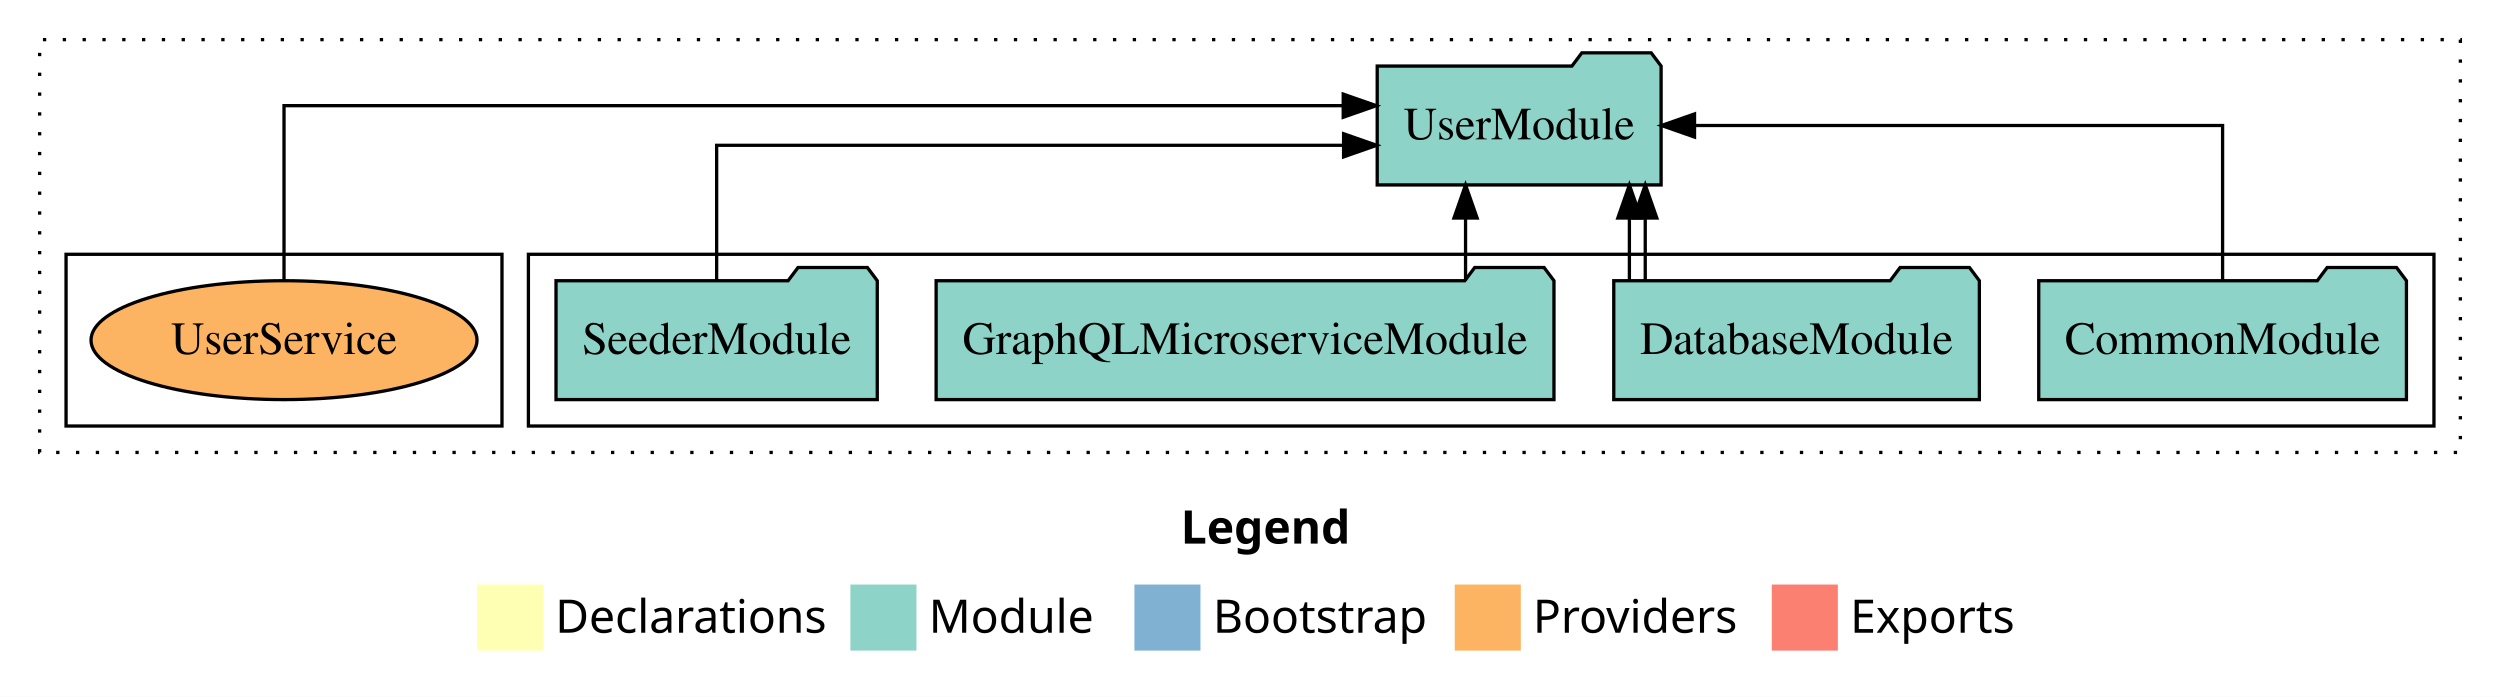
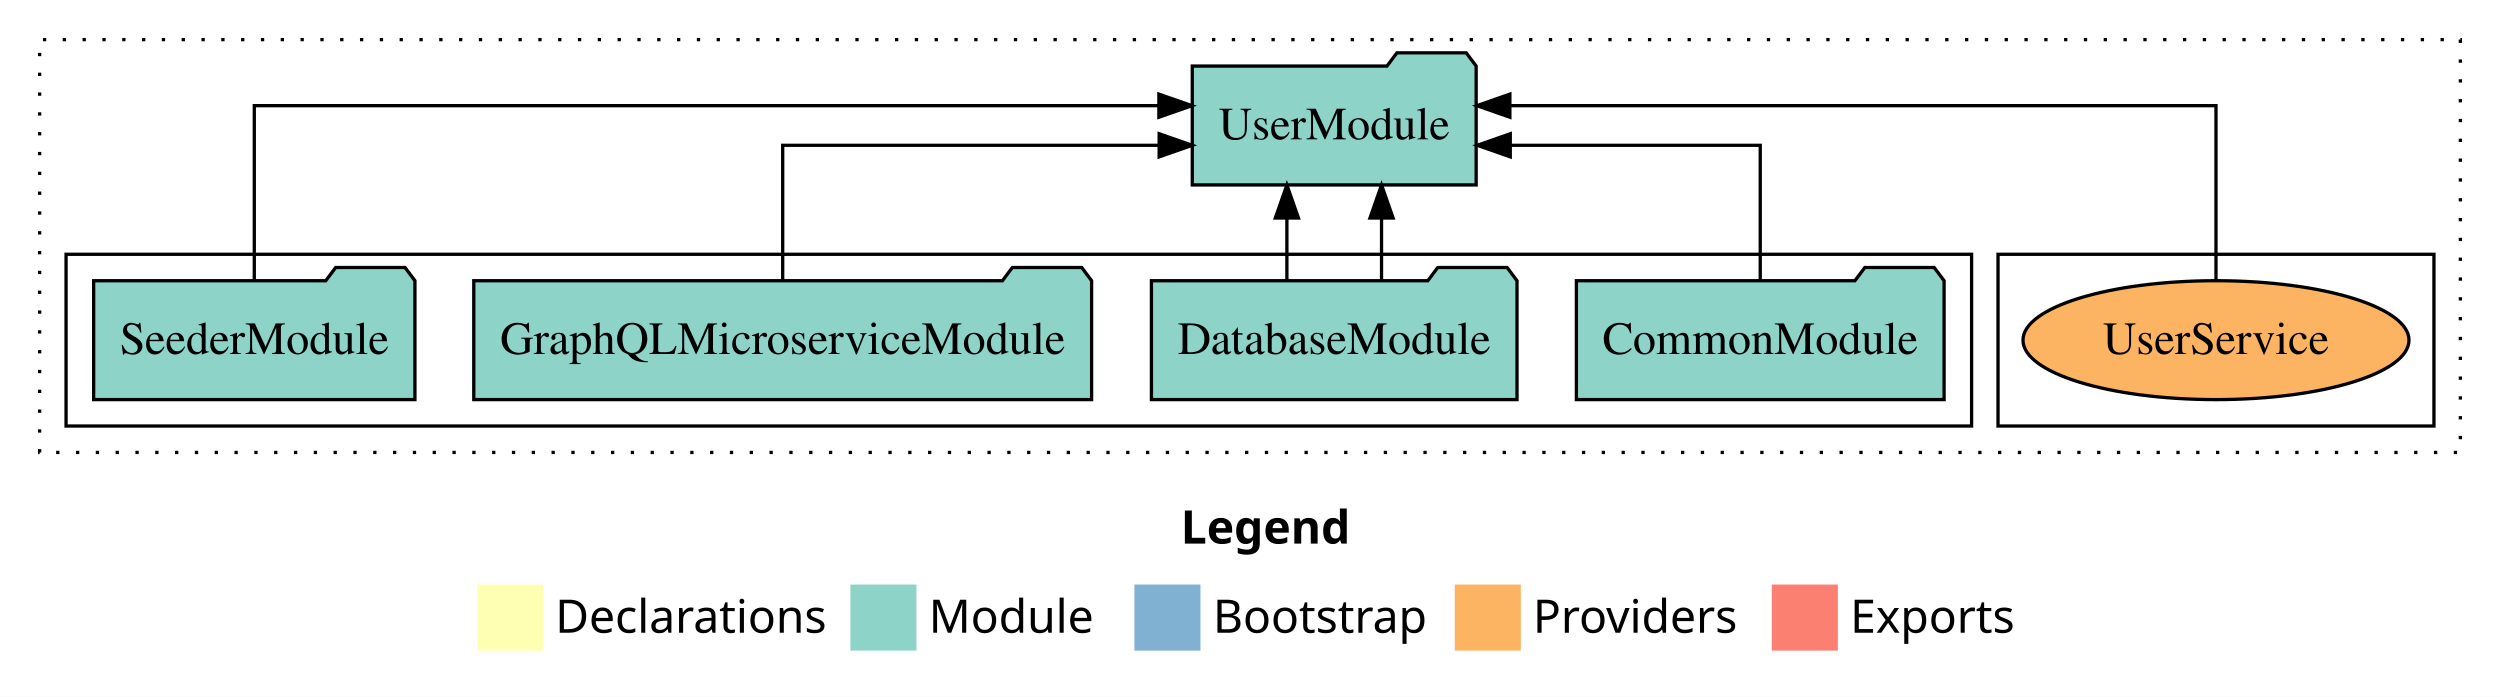
<svg xmlns="http://www.w3.org/2000/svg" width="757pt" height="211pt" viewBox="0.00 0.00 757.00 211.00">
  <g id="graph0" class="graph" transform="scale(1 1) rotate(0) translate(4 207)">
    <polygon fill="white" stroke="transparent" points="-4,4 -4,-207 753,-207 753,4 -4,4" />
    <text text-anchor="start" x="353.51" y="-42.4" font-family="Times-12" font-weight="bold" font-size="14.00">Legend</text>
    <polygon fill="#ffffb3" stroke="transparent" points="140.5,-10 140.5,-30 160.5,-30 160.5,-10 140.5,-10" />
    <text text-anchor="start" x="164.13" y="-15.4" font-family="Times-12" font-size="14.00">  Declarations</text>
    <polygon fill="#8dd3c7" stroke="transparent" points="253.5,-10 253.5,-30 273.5,-30 273.5,-10 253.5,-10" />
    <text text-anchor="start" x="277.23" y="-15.4" font-family="Times-12" font-size="14.00">  Module</text>
    <polygon fill="#80b1d3" stroke="transparent" points="339.5,-10 339.5,-30 359.5,-30 359.5,-10 339.5,-10" />
    <text text-anchor="start" x="363.28" y="-15.4" font-family="Times-12" font-size="14.00">  Bootstrap</text>
    <polygon fill="#fdb462" stroke="transparent" points="436.5,-10 436.5,-30 456.5,-30 456.5,-10 436.5,-10" />
    <text text-anchor="start" x="460.17" y="-15.4" font-family="Times-12" font-size="14.00">  Providers</text>
    <polygon fill="#fb8072" stroke="transparent" points="532.5,-10 532.5,-30 552.5,-30 552.5,-10 532.5,-10" />
    <text text-anchor="start" x="556.23" y="-15.4" font-family="Times-12" font-size="14.00">  Exports</text>
    <g id="clust1" class="cluster">
      <polygon fill="none" stroke="black" stroke-dasharray="1,5" points="8,-70 8,-195 741,-195 741,-70 8,-70" />
    </g>
+     <g id="clust6" class="cluster">
+       <polygon fill="none" stroke="black" points="601,-78 601,-130 733,-130 733,-78 601,-78" />
+     </g>
    <g id="clust3" class="cluster">
-       <polygon fill="none" stroke="black" points="156,-78 156,-130 733,-130 733,-78 156,-78" />
-     </g>
-     <g id="clust6" class="cluster">
-       <polygon fill="none" stroke="black" points="16,-78 16,-130 148,-130 148,-78 16,-78" />
+       <polygon fill="none" stroke="black" points="16,-78 16,-130 593,-130 593,-78 16,-78" />
    </g>
    <g id="node1" class="node">
-       <polygon fill="#8dd3c7" stroke="black" points="724.67,-122 721.67,-126 700.67,-126 697.67,-122 613.33,-122 613.33,-86 724.67,-86 724.67,-122" />
-       <text text-anchor="middle" x="669" y="-99.8" font-family="Times,serif" font-size="14.00">CommonModule</text>
+       <polygon fill="#8dd3c7" stroke="black" points="584.67,-122 581.67,-126 560.67,-126 557.67,-122 473.33,-122 473.33,-86 584.67,-86 584.67,-122" />
+       <text text-anchor="middle" x="529" y="-99.8" font-family="Times,serif" font-size="14.00">CommonModule</text>
    </g>
    <g id="node5" class="node">
-       <polygon fill="#8dd3c7" stroke="black" points="498.98,-187 495.98,-191 474.98,-191 471.98,-187 413.02,-187 413.02,-151 498.98,-151 498.98,-187" />
-       <text text-anchor="middle" x="456" y="-164.8" font-family="Times,serif" font-size="14.00">UserModule</text>
+       <polygon fill="#8dd3c7" stroke="black" points="442.98,-187 439.98,-191 418.98,-191 415.98,-187 357.02,-187 357.02,-151 442.98,-151 442.98,-187" />
+       <text text-anchor="middle" x="400" y="-164.8" font-family="Times,serif" font-size="14.00">UserModule</text>
    </g>
    <g id="edge1" class="edge">
-       <path fill="none" stroke="black" d="M669,-122.11C669,-141.34 669,-169 669,-169 669,-169 509.1,-169 509.1,-169" />
-       <polygon fill="black" stroke="black" points="509.1,-165.5 499.1,-169 509.1,-172.5 509.1,-165.5" />
+       <path fill="none" stroke="black" d="M529,-122.02C529,-139.37 529,-163 529,-163 529,-163 453.31,-163 453.31,-163" />
+       <polygon fill="black" stroke="black" points="453.31,-159.5 443.31,-163 453.31,-166.5 453.31,-159.5" />
    </g>
    <g id="node2" class="node">
-       <polygon fill="#8dd3c7" stroke="black" points="595.35,-122 592.35,-126 571.35,-126 568.35,-122 484.65,-122 484.65,-86 595.35,-86 595.35,-122" />
-       <text text-anchor="middle" x="540" y="-99.8" font-family="Times,serif" font-size="14.00">DatabaseModule</text>
+       <polygon fill="#8dd3c7" stroke="black" points="455.35,-122 452.35,-126 431.35,-126 428.35,-122 344.65,-122 344.65,-86 455.35,-86 455.35,-122" />
+       <text text-anchor="middle" x="400" y="-99.8" font-family="Times,serif" font-size="14.00">DatabaseModule</text>
    </g>
    <g id="edge2" class="edge">
-       <path fill="none" stroke="black" d="M489.38,-122.11C489.38,-122.11 489.38,-140.99 489.38,-140.99" />
-       <polygon fill="black" stroke="black" points="485.88,-140.99 489.38,-150.99 492.88,-140.99 485.88,-140.99" />
+       <path fill="none" stroke="black" d="M414.33,-122.11C414.33,-122.11 414.33,-140.99 414.33,-140.99" />
+       <polygon fill="black" stroke="black" points="410.83,-140.99 414.33,-150.99 417.83,-140.99 410.83,-140.99" />
    </g>
    <g id="edge3" class="edge">
-       <path fill="none" stroke="black" d="M494.18,-122.11C494.18,-122.11 494.18,-140.99 494.18,-140.99" />
-       <polygon fill="black" stroke="black" points="490.68,-140.99 494.18,-150.99 497.68,-140.99 490.68,-140.99" />
+       <path fill="none" stroke="black" d="M385.67,-122.11C385.67,-122.11 385.67,-140.99 385.67,-140.99" />
+       <polygon fill="black" stroke="black" points="382.17,-140.99 385.67,-150.99 389.17,-140.99 382.17,-140.99" />
    </g>
    <g id="node3" class="node">
-       <polygon fill="#8dd3c7" stroke="black" points="466.54,-122 463.54,-126 442.54,-126 439.54,-122 279.46,-122 279.46,-86 466.54,-86 466.54,-122" />
-       <text text-anchor="middle" x="373" y="-99.8" font-family="Times,serif" font-size="14.00">GraphQLMicroserviceModule</text>
+       <polygon fill="#8dd3c7" stroke="black" points="326.54,-122 323.54,-126 302.54,-126 299.54,-122 139.46,-122 139.46,-86 326.54,-86 326.54,-122" />
+       <text text-anchor="middle" x="233" y="-99.8" font-family="Times,serif" font-size="14.00">GraphQLMicroserviceModule</text>
    </g>
    <g id="edge4" class="edge">
-       <path fill="none" stroke="black" d="M439.77,-122.11C439.77,-122.11 439.77,-140.99 439.77,-140.99" />
-       <polygon fill="black" stroke="black" points="436.27,-140.99 439.77,-150.99 443.27,-140.99 436.27,-140.99" />
+       <path fill="none" stroke="black" d="M233,-122.02C233,-139.37 233,-163 233,-163 233,-163 346.99,-163 346.99,-163" />
+       <polygon fill="black" stroke="black" points="346.99,-166.5 356.99,-163 346.99,-159.5 346.99,-166.5" />
    </g>
    <g id="node4" class="node">
-       <polygon fill="#8dd3c7" stroke="black" points="261.64,-122 258.64,-126 237.64,-126 234.64,-122 164.36,-122 164.36,-86 261.64,-86 261.64,-122" />
-       <text text-anchor="middle" x="213" y="-99.8" font-family="Times,serif" font-size="14.00">SeederModule</text>
+       <polygon fill="#8dd3c7" stroke="black" points="121.64,-122 118.64,-126 97.64,-126 94.64,-122 24.36,-122 24.36,-86 121.64,-86 121.64,-122" />
+       <text text-anchor="middle" x="73" y="-99.8" font-family="Times,serif" font-size="14.00">SeederModule</text>
    </g>
    <g id="edge5" class="edge">
-       <path fill="none" stroke="black" d="M213,-122.02C213,-139.37 213,-163 213,-163 213,-163 402.84,-163 402.84,-163" />
-       <polygon fill="black" stroke="black" points="402.84,-166.5 412.84,-163 402.84,-159.5 402.84,-166.5" />
+       <path fill="none" stroke="black" d="M73,-122.28C73,-143.32 73,-175 73,-175 73,-175 346.91,-175 346.91,-175" />
+       <polygon fill="black" stroke="black" points="346.91,-178.5 356.91,-175 346.91,-171.5 346.91,-178.5" />
    </g>
    <g id="node6" class="node">
-       <ellipse fill="#fdb462" stroke="black" cx="82" cy="-104" rx="58.44" ry="18" />
-       <text text-anchor="middle" x="82" y="-99.8" font-family="Times,serif" font-size="14.00">UserService</text>
+       <ellipse fill="#fdb462" stroke="black" cx="667" cy="-104" rx="58.44" ry="18" />
+       <text text-anchor="middle" x="667" y="-99.8" font-family="Times,serif" font-size="14.00">UserService</text>
    </g>
    <g id="edge6" class="edge">
-       <path fill="none" stroke="black" d="M82,-122.28C82,-143.32 82,-175 82,-175 82,-175 402.73,-175 402.73,-175" />
-       <polygon fill="black" stroke="black" points="402.73,-178.5 412.73,-175 402.73,-171.5 402.73,-178.5" />
+       <path fill="none" stroke="black" d="M667,-122.28C667,-143.32 667,-175 667,-175 667,-175 453.19,-175 453.19,-175" />
+       <polygon fill="black" stroke="black" points="453.19,-171.5 443.19,-175 453.19,-178.5 453.19,-171.5" />
    </g>
  </g>
</svg>
